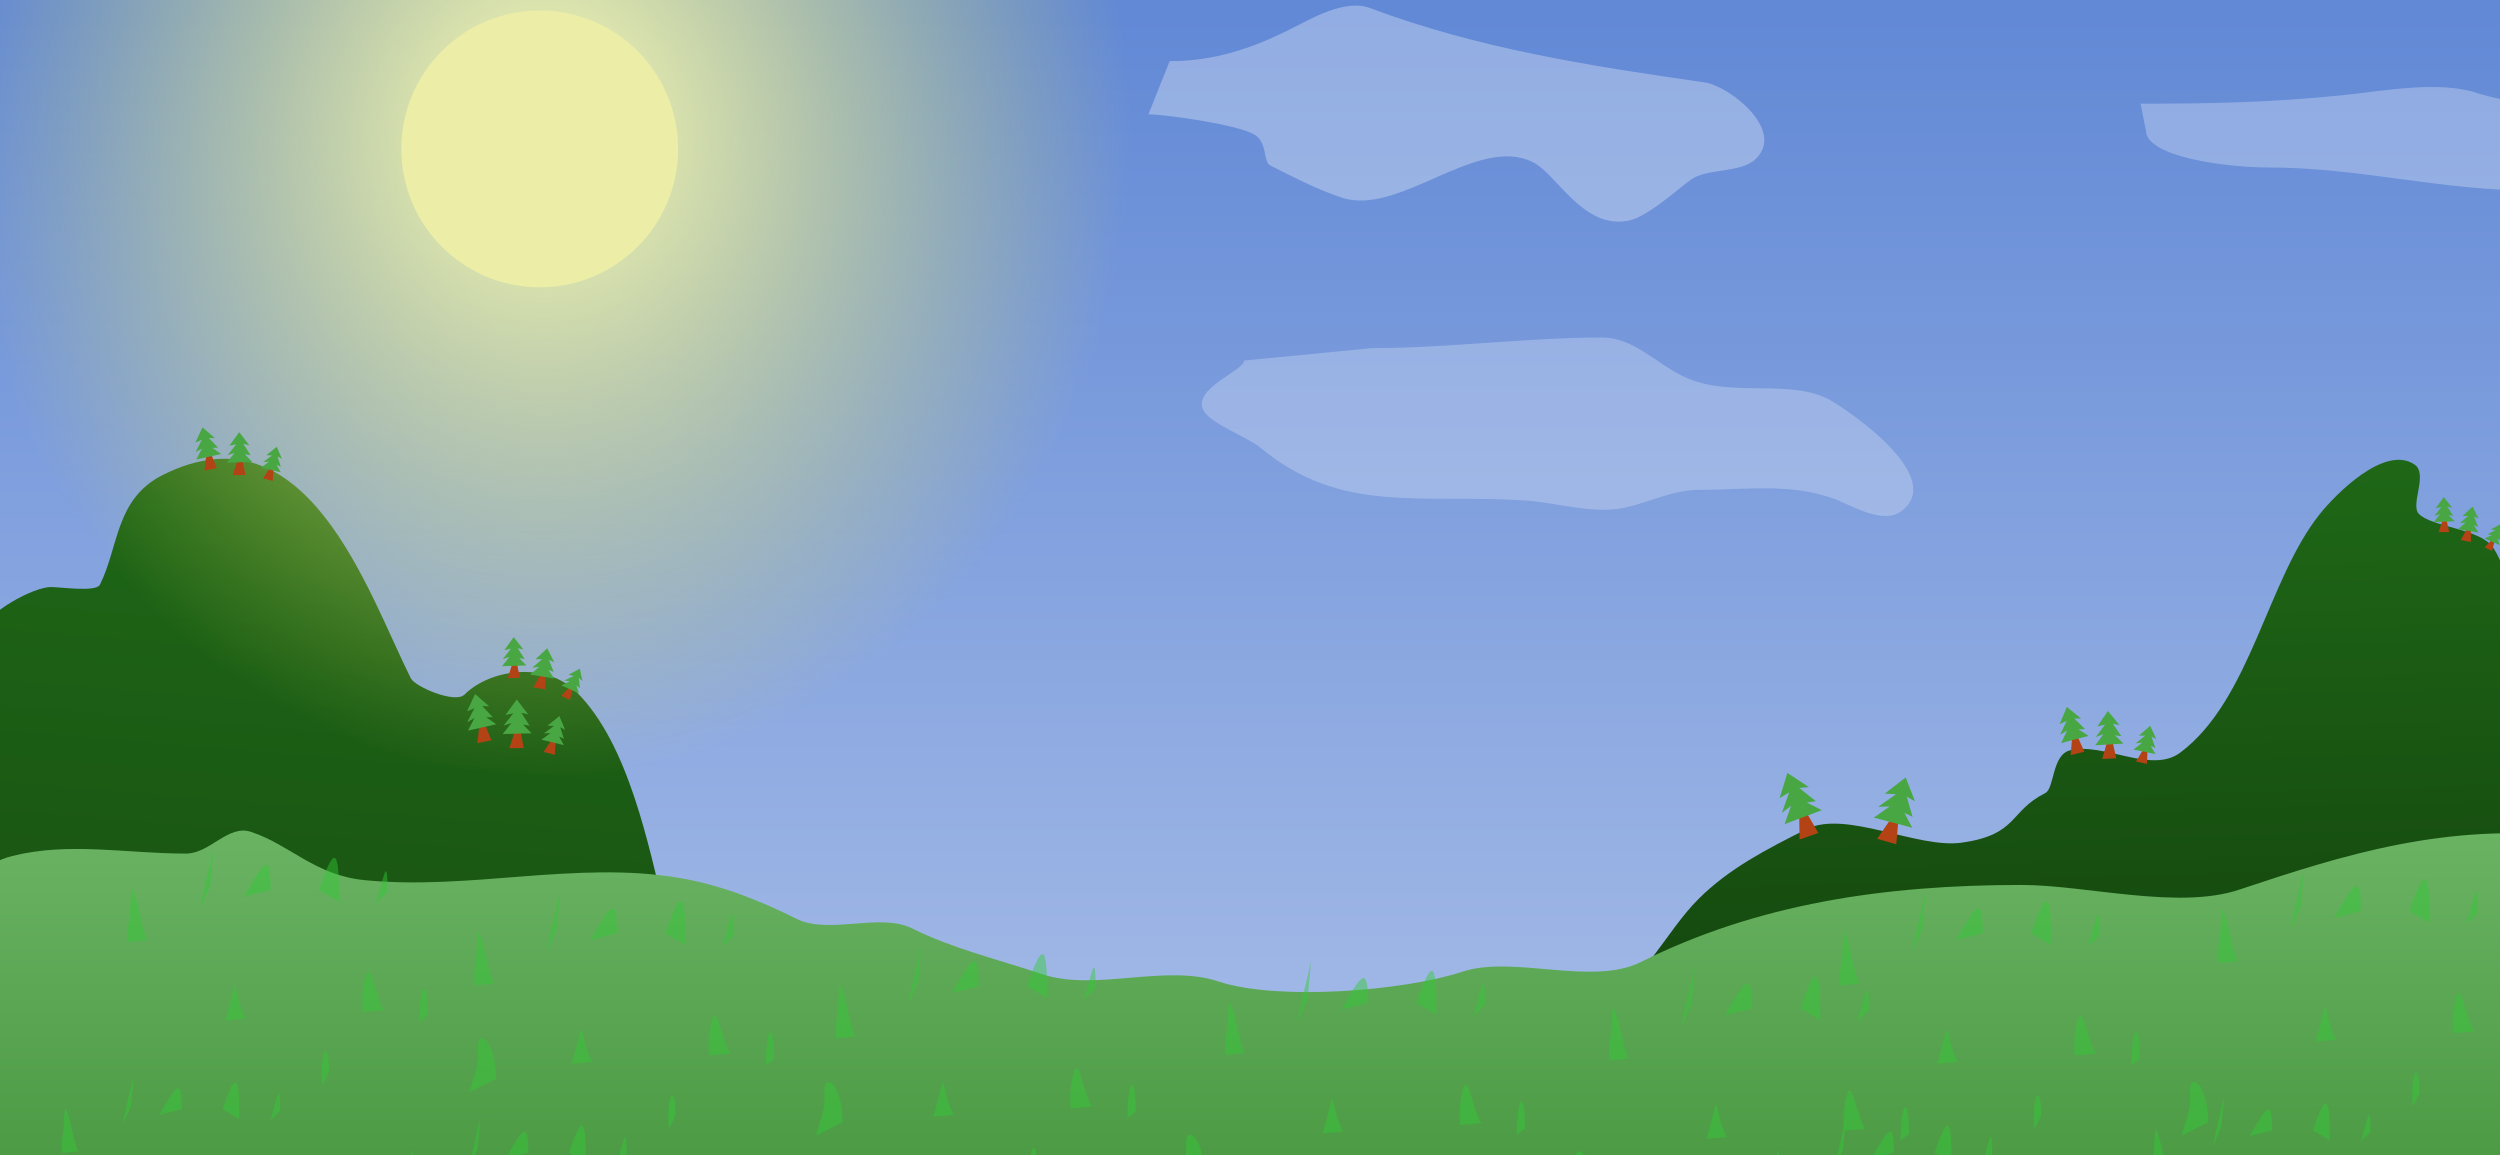
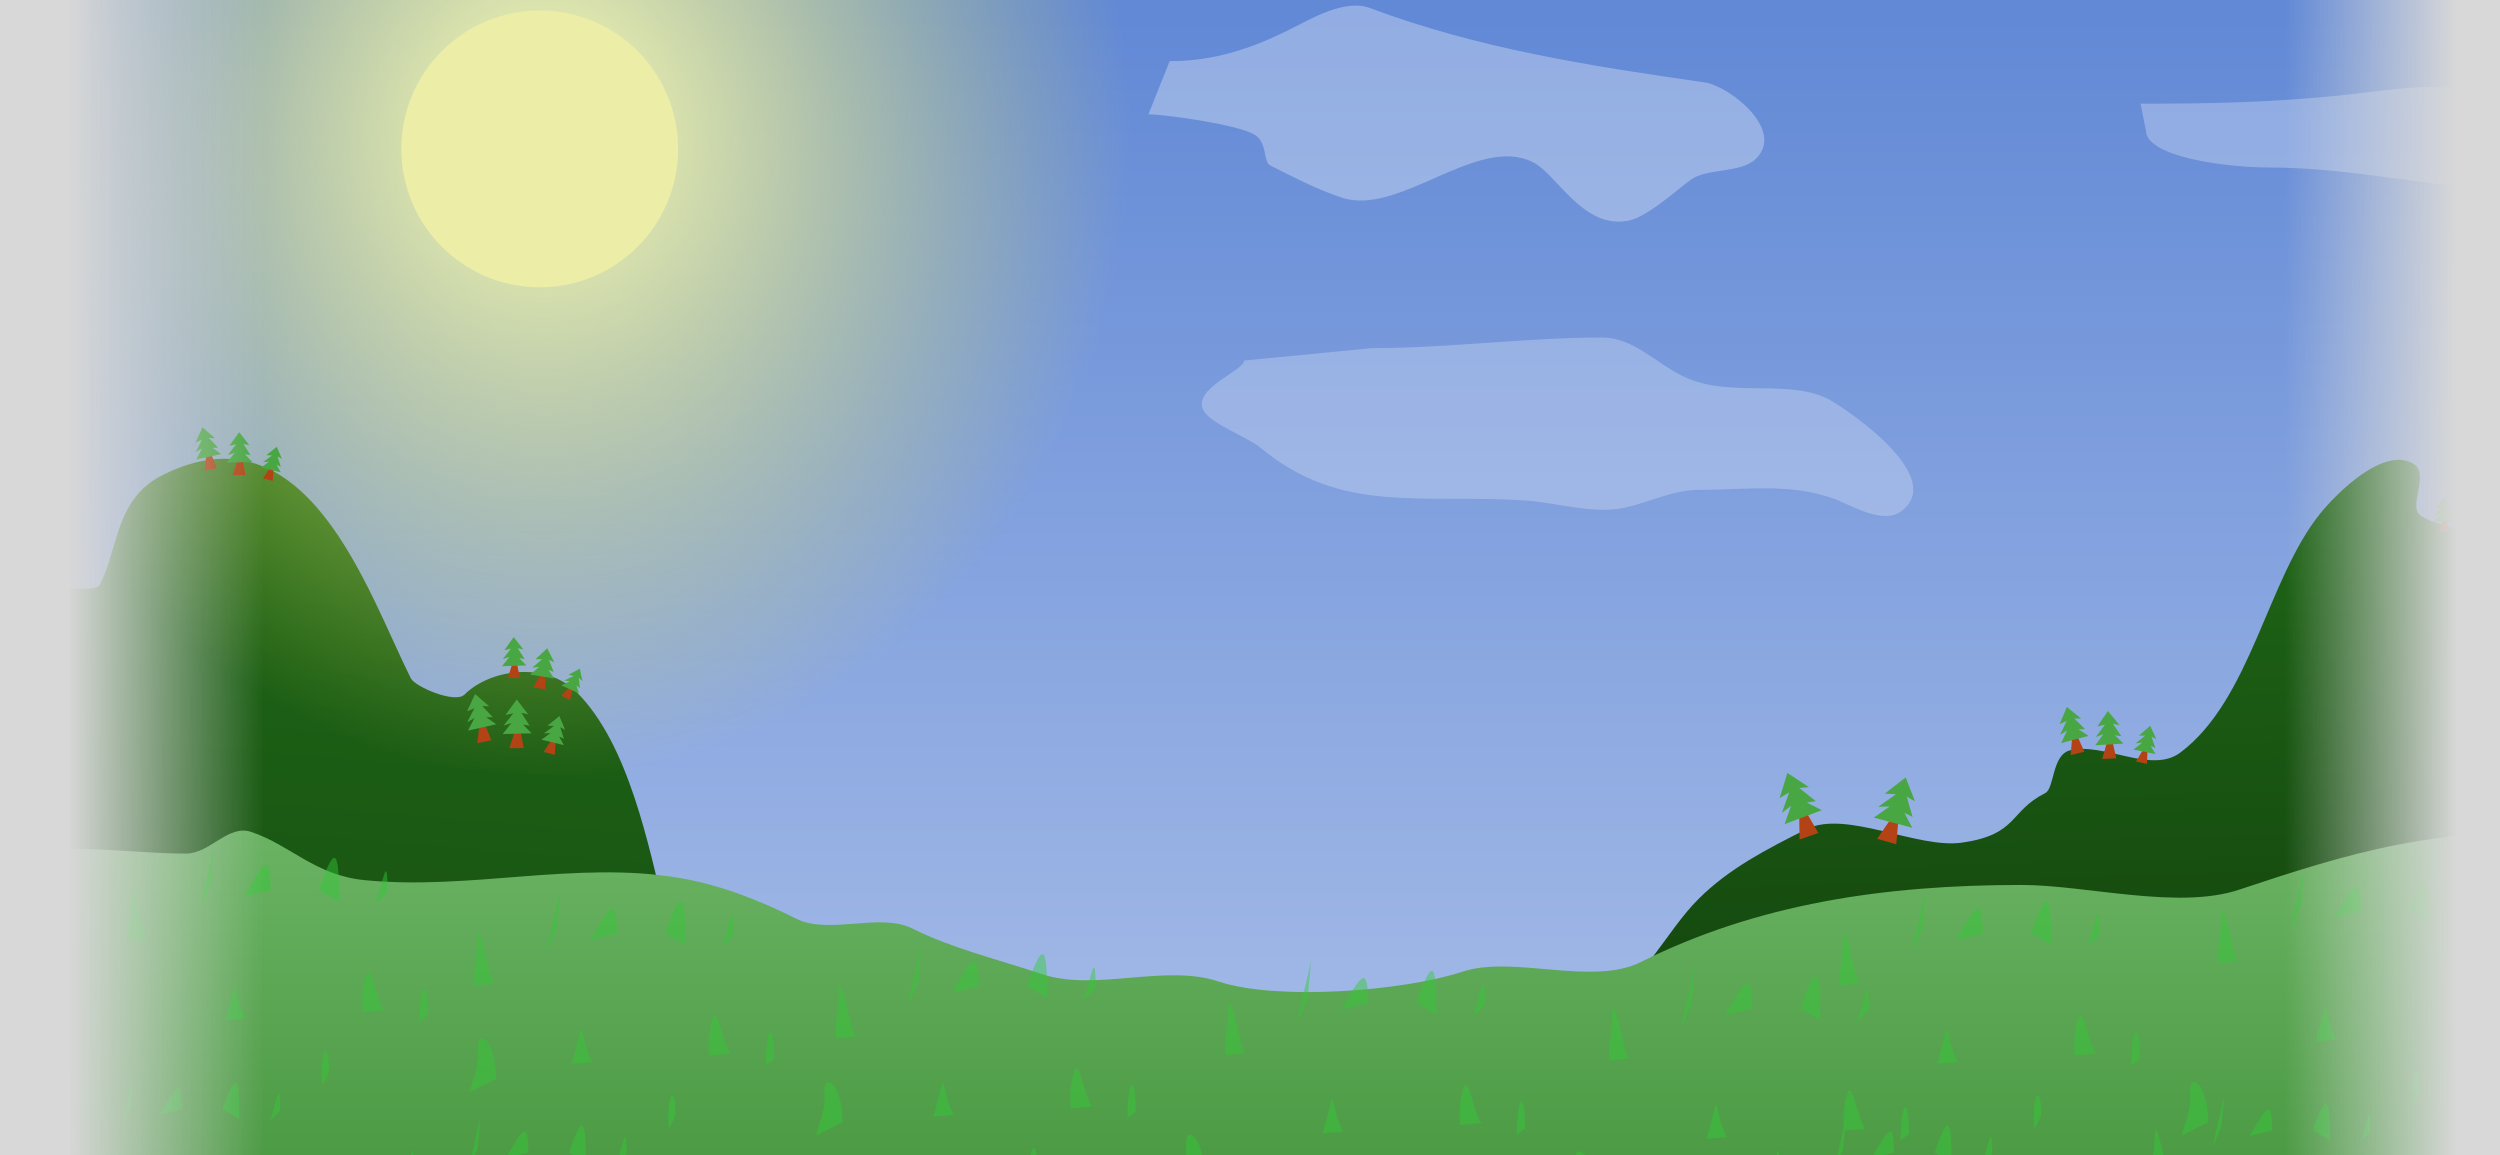
<svg xmlns="http://www.w3.org/2000/svg" viewBox="-8.157 59.324 509.64 235.266">
  <defs>
    <linearGradient id="gradient-2" gradientUnits="userSpaceOnUse" x1="248.349" y1="48.795" x2="248.349" y2="396.941" gradientTransform="matrix(-1, 0, 0, -0.754845, 496.698, 362.3182)">
      <stop offset="0" style="stop-color: rgba(179, 198, 235, 1)" />
      <stop offset="1" style="stop-color: rgba(98, 137, 214, 1)" />
    </linearGradient>
    <radialGradient id="gradient-3" gradientUnits="userSpaceOnUse" cx="101.866" cy="89.683" r="55.204" gradientTransform="matrix(2.167903, 0, 0, 2.391464, -117.9767, -128.959)">
      <stop offset="0" style="stop-color: rgb(254, 255, 183);" />
      <stop offset="1" style="stop-color: rgba(218, 220, 82, 0);" />
    </radialGradient>
    <linearGradient id="gradient-7" gradientUnits="userSpaceOnUse" x1="233.745" y1="236.891" x2="233.745" y2="382.105" gradientTransform="matrix(1, 0, 0, 1, 0.983553, -8.244498)">
      <stop offset="0" style="stop-color: rgb(106, 179, 99);" />
      <stop offset="1" style="stop-color: rgb(42, 126, 33);" />
    </linearGradient>
    <linearGradient id="gradient-0" gradientUnits="userSpaceOnUse" x1="451.683" y1="153.06" x2="451.683" y2="263.683" gradientTransform="matrix(0.999589, -0.02867, 0.029039, 1.012445, -4.259059, 11.04506)">
      <stop offset="0" style="stop-color: rgba(31, 104, 23, 1)" />
      <stop offset="1" style="stop-color: rgb(20, 70, 14);" />
    </linearGradient>
    <linearGradient id="gradient-1" gradientUnits="userSpaceOnUse" x1="44.132" y1="152.846" x2="44.132" y2="289.537" gradientTransform="matrix(0.996636, 0.081955, -0.080576, 0.979856, 12.46411, -0.537943)">
      <stop offset="0" style="stop-color: rgba(31, 104, 23, 1)" />
      <stop offset="1" style="stop-color: rgb(23, 78, 17);" />
+     </linearGradient>
+     <linearGradient gradientUnits="userSpaceOnUse" x1="-34.112" y1="47.924" x2="-34.112" y2="414.379" id="gradient-4" gradientTransform="matrix(0, 0.10933, -0.10933, 0, 50.85969, 230.6598)">
+       <stop offset="0" style="stop-opacity: 0; stop-color: rgb(216, 216, 216);" />
+       <stop offset="1" style="stop-color: rgb(216, 216, 216);" />
+     </linearGradient>
+     <linearGradient gradientUnits="userSpaceOnUse" x1="-34.112" y1="47.924" x2="-34.112" y2="414.379" id="gradient-8" gradientTransform="matrix(0, -0.096057, -0.096057, 0, -453.0354, 224.593)">
+       <stop offset="0" style="stop-opacity: 0; stop-color: rgb(216, 216, 216);" />
+       <stop offset="1" style="stop-color: rgb(216, 216, 216);" />
    </linearGradient>
  </defs>
  <rect x="-19.211" y="48.795" width="535.12" height="348.146" style="fill: url(#gradient-2);" />
  <path d="M 318.368 263.683 C 327.416 259.159 331.29 249.385 338.102 242.573 C 344.259 236.415 351.946 232.438 360.129 228.347 C 368.123 224.35 382.654 232.406 391.795 231.1 C 403.3 229.456 401.372 224.705 408.774 221.004 C 410.687 220.048 410.103 213.214 413.822 212.285 C 420.686 210.569 430.388 217.184 436.309 212.743 C 450.668 201.974 454.03 177.514 464.762 164.098 C 467.846 160.243 477.898 149.91 484.036 154.002 C 486.926 155.929 483.094 162.238 484.954 164.098 C 487.689 166.834 497.482 167.058 500.098 170.982 C 503.296 175.779 502.763 181.356 507.9 185.209 C 519.007 193.539 536.293 193.41 545.99 203.106 C 554.526 211.642 561.612 218.417 571.689 225.134 C 575.402 227.609 579.11 234.312 584.998 234.312" style="fill: url(#gradient-0);" />
  <path d="M 149.432 289.537 C 141.782 277.296 131.049 259.838 127.515 245.701 C 124.038 231.794 120.107 211.135 109.409 200.437 C 102.971 193.998 91.634 195.817 86.538 200.913 C 84.625 202.827 76.458 199.336 75.58 197.578 C 66.703 179.826 54.451 141.437 25.074 156.125 C 15.333 160.996 16.115 170.707 12.209 178.519 C 11.432 180.073 4.271 178.996 2.203 178.996 C -1.32 178.996 -10.778 184.11 -12.091 188.049 C -14.207 194.398 -9.466 205.436 -14.473 210.443 C -26.554 222.524 -40.249 231.654 -51.161 244.749 C -53.313 247.331 -61.167 254.236 -61.167 257.613" style="fill: url(#gradient-1);" />
  <g id="hellenic_clouds">
    <path d="M 271.462 130.301 C 287.171 130.301 302.892 128.134 318.413 128.134 C 324.865 128.134 329.343 133.352 335.027 136.08 C 344.691 140.719 357.083 136.167 365.364 141.136 C 369.688 143.731 388.497 156.743 379.45 163.528 C 375.662 166.369 369.109 162.231 365.726 161 C 356.791 157.751 347.561 159.194 338.277 159.194 C 332.841 159.194 328.283 161.656 323.108 162.806 C 316.814 164.205 309.114 161.777 302.883 161.361 C 281.309 159.923 265.257 164.317 248.709 150.527 C 246.22 148.453 238.52 145.68 237.152 142.942 C 234.918 138.476 245.458 134.906 245.458 132.83" style="fill-opacity: 0.39; fill: rgba(255, 255, 255, 0.64);" />
    <path d="M 230.29 71.793 C 239.214 71.793 246.776 69.329 254.849 65.292 C 258.912 63.26 265.949 59.026 271.101 60.958 C 293.033 69.183 315.611 72.734 339.361 76.127 C 344.254 76.826 355.791 85.7 349.834 91.657 C 346.778 94.714 339.722 93.553 336.471 95.991 C 333.297 98.372 327.599 103.544 323.831 104.298 C 314.556 106.153 309.275 94.853 304.328 92.379 C 292.952 86.691 277.116 103.534 265.322 99.603 C 260.252 97.913 255.604 95.466 250.876 93.102 C 249.118 92.223 250.456 88.197 247.264 86.601 C 243.041 84.489 228.924 82.628 225.956 82.628" style="fill-opacity: 0.39; fill: rgba(255, 255, 255, 0.79);" />
    <path d="M 428.207 80.461 C 442.274 80.461 455.123 80.232 470.102 78.655 C 478.013 77.822 489.139 75.731 496.828 78.294 C 503.305 80.453 519.188 81.874 523.554 86.24 C 525.17 87.856 532.004 89.455 529.332 93.463 C 525.282 99.538 514.136 98.158 508.024 98.158 C 489.281 98.158 472.817 93.463 454.21 93.463 C 446 93.463 429.29 91.402 429.29 85.878" style="fill-opacity: 0.39; fill: rgba(255, 255, 255, 0.7);" />
  </g>
  <circle style="fill: url(#gradient-3);" cx="102.858" cy="85.514" r="132.018" />
  <circle style="fill: rgb(236, 237, 167);" cx="101.866" cy="89.683" r="28.21" />
  <path d="M -67.138 263.823 C -53.177 263.823 -47.435 258.283 -36.156 255.463 C -25.82 252.879 -17.11 236.686 -5.666 233.825 C 5.961 230.918 17.635 233.333 29.742 233.333 C 34.674 233.333 38.334 227.345 43.02 228.907 C 51.101 231.601 55.958 237.725 66.133 238.742 C 87.461 240.875 109.253 234.782 130.064 238.251 C 138.859 239.716 146.749 242.905 154.161 246.611 C 160.807 249.934 171.263 245.326 177.766 248.578 C 185.965 252.677 194.861 254.768 204.322 257.922 C 215.067 261.503 229.375 255.781 240.222 259.397 C 252.382 263.45 278.384 261.266 289.892 257.43 C 300.289 253.964 316.392 260.408 326.283 255.463 C 350.062 243.573 375.843 239.726 403.984 239.726 C 416.981 239.726 435.867 244.835 448.244 240.709 C 469.855 233.506 490.411 226.98 516.601 229.89 C 522.927 230.593 532.781 228.003 538.731 230.382 C 571.804 243.611 564.724 302.679 560.369 333.163 C 558.544 345.939 552.884 353.98 547.091 362.67 C 545.668 364.803 546.757 369.01 543.648 370.047 C 528.25 375.18 501.644 370.047 486.11 370.047 C 451.814 370.047 417.619 370.538 383.329 370.538 C 294.069 370.538 200.064 378.917 111.377 369.063 C 81.612 365.756 49.904 372.899 20.89 367.096 C 13.924 365.703 5.4 366.98 -1.732 366.604 C -23.196 365.475 -44.571 358.714 -64.188 350.867 C -71.587 347.908 -81.698 348.339 -86.809 341.524 C -103.348 319.472 -88.777 295.934 -88.777 273.167" style="fill: url(#gradient-7);" />
  <g transform="matrix(1, 0, 0, 1, 0, -2.834955)">
    <g>
      <path d="M 18.004 254.189 C 17.533 251.365 18.392 249.49 18.392 246.814 C 18.392 246.47 18.606 242.974 18.78 243.321 C 20.362 246.486 20.461 250.952 21.885 253.801" style="fill: rgba(50, 202, 55, 0.45);" />
      <path d="M 32.697 247.325 C 32.697 246.224 35.423 235.061 35.423 235.061 C 35.423 235.061 34.741 241.724 34.741 242.556" style="fill: rgba(50, 202, 55, 0.45);" />
      <path d="M 41.555 244.941 C 45.594 237.872 47.006 235.521 47.006 243.578" style="fill: rgba(50, 202, 55, 0.45);" />
      <path d="M 56.885 243.578 C 60.468 232.829 60.973 236.582 60.973 245.963" style="fill: rgba(50, 202, 55, 0.45);" />
      <path d="M 68.468 246.303 C 69.939 241.892 70.853 235.414 70.853 243.919" style="fill: rgba(50, 202, 55, 0.45);" />
      <path d="M 37.807 270.151 C 40.887 258.601 38.787 263.592 41.896 269.81" style="fill: rgba(50, 202, 55, 0.45);" />
      <path d="M 87.546 284.8 C 88.121 282.644 89.003 280.544 89.25 278.327 C 89.417 276.821 88.834 273.419 90.272 273.898 C 92.425 274.616 92.997 280.088 92.997 282.074" style="fill: rgba(50, 202, 55, 0.45);" />
      <path d="M 77.326 270.491 C 77.326 262.661 79.029 260.751 79.029 269.129" style="fill: rgba(50, 202, 55, 0.45);" />
      <path d="M 65.743 268.447 C 65.743 267.198 65.588 265.939 65.743 264.7 C 67.086 253.954 68.27 266.205 70.172 268.107" style="fill: rgba(50, 202, 55, 0.45);" />
      <path d="M 57.567 283.437 C 56.926 276.389 58.929 273.592 58.929 280.712" style="fill: rgba(50, 202, 55, 0.45);" />
    </g>
    <path d="M 4.537 297.194 C 4.142 294.82 4.863 293.244 4.863 290.996 C 4.863 290.706 5.043 287.768 5.189 288.06 C 6.519 290.72 6.602 294.473 7.799 296.867" style="fill: rgba(50, 202, 55, 0.45);" />
    <path d="M 16.886 291.425 C 16.886 290.5 19.176 281.118 19.176 281.118 C 19.176 281.118 18.604 286.717 18.604 287.417" style="fill: rgba(50, 202, 55, 0.45);" />
    <path d="M 24.33 289.421 C 27.724 283.481 28.911 281.505 28.911 288.276" style="fill: rgba(50, 202, 55, 0.45);" />
    <path d="M 37.214 288.276 C 40.225 279.243 40.649 282.396 40.649 290.28" style="fill: rgba(50, 202, 55, 0.45);" />
    <path d="M 46.948 290.566 C 48.184 286.859 48.952 281.415 48.952 288.562" style="fill: rgba(50, 202, 55, 0.45);" />
    <path d="M 21.18 310.608 C 23.769 300.901 22.003 305.096 24.616 310.322" style="fill: rgba(50, 202, 55, 0.45);" />
    <path d="M 62.981 322.919 C 63.464 321.107 64.206 319.343 64.413 317.479 C 64.554 316.214 64.064 313.355 65.272 313.757 C 67.081 314.36 67.562 318.959 67.562 320.629" style="fill: rgba(50, 202, 55, 0.45);" />
    <path d="M 54.392 310.894 C 54.392 304.314 55.824 302.708 55.824 309.749" style="fill: rgba(50, 202, 55, 0.45);" />
    <path d="M 44.658 309.176 C 44.658 308.126 44.527 307.069 44.658 306.027 C 45.787 296.996 46.782 307.292 48.38 308.89" style="fill: rgba(50, 202, 55, 0.45);" />
    <path d="M 37.786 321.774 C 37.248 315.85 38.932 313.5 38.932 319.483" style="fill: rgba(50, 202, 55, 0.45);" />
  </g>
  <g transform="matrix(1, 0, 0, 1, 70.63049, 6.01911)">
    <g>
      <path d="M 18.004 254.189 C 17.533 251.365 18.392 249.49 18.392 246.814 C 18.392 246.47 18.606 242.974 18.78 243.321 C 20.362 246.486 20.461 250.952 21.885 253.801" style="fill: rgba(50, 202, 55, 0.45);" />
      <path d="M 32.697 247.325 C 32.697 246.224 35.423 235.061 35.423 235.061 C 35.423 235.061 34.741 241.724 34.741 242.556" style="fill: rgba(50, 202, 55, 0.45);" />
      <path d="M 41.555 244.941 C 45.594 237.872 47.006 235.521 47.006 243.578" style="fill: rgba(50, 202, 55, 0.45);" />
      <path d="M 56.885 243.578 C 60.468 232.829 60.973 236.582 60.973 245.963" style="fill: rgba(50, 202, 55, 0.45);" />
      <path d="M 68.468 246.303 C 69.939 241.892 70.853 235.414 70.853 243.919" style="fill: rgba(50, 202, 55, 0.45);" />
      <path d="M 37.807 270.151 C 40.887 258.601 38.787 263.592 41.896 269.81" style="fill: rgba(50, 202, 55, 0.45);" />
      <path d="M 87.546 284.8 C 88.121 282.644 89.003 280.544 89.25 278.327 C 89.417 276.821 88.834 273.419 90.272 273.898 C 92.425 274.616 92.997 280.088 92.997 282.074" style="fill: rgba(50, 202, 55, 0.45);" />
      <path d="M 77.326 270.491 C 77.326 262.661 79.029 260.751 79.029 269.129" style="fill: rgba(50, 202, 55, 0.45);" />
      <path d="M 65.743 268.447 C 65.743 267.198 65.588 265.939 65.743 264.7 C 67.086 253.954 68.27 266.205 70.172 268.107" style="fill: rgba(50, 202, 55, 0.45);" />
      <path d="M 57.567 283.437 C 56.926 276.389 58.929 273.592 58.929 280.712" style="fill: rgba(50, 202, 55, 0.45);" />
    </g>
    <path d="M 4.537 297.194 C 4.142 294.82 4.863 293.244 4.863 290.996 C 4.863 290.706 5.043 287.768 5.189 288.06 C 6.519 290.72 6.602 294.473 7.799 296.867" style="fill: rgba(50, 202, 55, 0.45);" />
    <path d="M 16.886 291.425 C 16.886 290.5 19.176 281.118 19.176 281.118 C 19.176 281.118 18.604 286.717 18.604 287.417" style="fill: rgba(50, 202, 55, 0.45);" />
    <path d="M 24.33 289.421 C 27.724 283.481 28.911 281.505 28.911 288.276" style="fill: rgba(50, 202, 55, 0.45);" />
    <path d="M 37.214 288.276 C 40.225 279.243 40.649 282.396 40.649 290.28" style="fill: rgba(50, 202, 55, 0.45);" />
    <path d="M 46.948 290.566 C 48.184 286.859 48.952 281.415 48.952 288.562" style="fill: rgba(50, 202, 55, 0.45);" />
    <path d="M 21.18 310.608 C 23.769 300.901 22.003 305.096 24.616 310.322" style="fill: rgba(50, 202, 55, 0.45);" />
    <path d="M 62.981 322.919 C 63.464 321.107 64.206 319.343 64.413 317.479 C 64.554 316.214 64.064 313.355 65.272 313.757 C 67.081 314.36 67.562 318.959 67.562 320.629" style="fill: rgba(50, 202, 55, 0.45);" />
    <path d="M 54.392 310.894 C 54.392 304.314 55.824 302.708 55.824 309.749" style="fill: rgba(50, 202, 55, 0.45);" />
    <path d="M 44.658 309.176 C 44.658 308.126 44.527 307.069 44.658 306.027 C 45.787 296.996 46.782 307.292 48.38 308.89" style="fill: rgba(50, 202, 55, 0.45);" />
    <path d="M 37.786 321.774 C 37.248 315.85 38.932 313.5 38.932 319.483" style="fill: rgba(50, 202, 55, 0.45);" />
  </g>
  <g transform="matrix(1, 0, 0, 1, 144.3393, 16.79194)">
    <g>
      <path d="M 18.004 254.189 C 17.533 251.365 18.392 249.49 18.392 246.814 C 18.392 246.47 18.606 242.974 18.78 243.321 C 20.362 246.486 20.461 250.952 21.885 253.801" style="fill: rgba(50, 202, 55, 0.45);" />
      <path d="M 32.697 247.325 C 32.697 246.224 35.423 235.061 35.423 235.061 C 35.423 235.061 34.741 241.724 34.741 242.556" style="fill: rgba(50, 202, 55, 0.45);" />
      <path d="M 41.555 244.941 C 45.594 237.872 47.006 235.521 47.006 243.578" style="fill: rgba(50, 202, 55, 0.45);" />
      <path d="M 56.885 243.578 C 60.468 232.829 60.973 236.582 60.973 245.963" style="fill: rgba(50, 202, 55, 0.45);" />
      <path d="M 68.468 246.303 C 69.939 241.892 70.853 235.414 70.853 243.919" style="fill: rgba(50, 202, 55, 0.45);" />
      <path d="M 37.807 270.151 C 40.887 258.601 38.787 263.592 41.896 269.81" style="fill: rgba(50, 202, 55, 0.45);" />
      <path d="M 87.546 284.8 C 88.121 282.644 89.003 280.544 89.25 278.327 C 89.417 276.821 88.834 273.419 90.272 273.898 C 92.425 274.616 92.997 280.088 92.997 282.074" style="fill: rgba(50, 202, 55, 0.45);" />
      <path d="M 77.326 270.491 C 77.326 262.661 79.029 260.751 79.029 269.129" style="fill: rgba(50, 202, 55, 0.45);" />
      <path d="M 65.743 268.447 C 65.743 267.198 65.588 265.939 65.743 264.7 C 67.086 253.954 68.27 266.205 70.172 268.107" style="fill: rgba(50, 202, 55, 0.45);" />
      <path d="M 57.567 283.437 C 56.926 276.389 58.929 273.592 58.929 280.712" style="fill: rgba(50, 202, 55, 0.45);" />
    </g>
    <path d="M 4.537 297.194 C 4.142 294.82 4.863 293.244 4.863 290.996 C 4.863 290.706 5.043 287.768 5.189 288.06 C 6.519 290.72 6.602 294.473 7.799 296.867" style="fill: rgba(50, 202, 55, 0.45);" />
    <path d="M 16.886 291.425 C 16.886 290.5 19.176 281.118 19.176 281.118 C 19.176 281.118 18.604 286.717 18.604 287.417" style="fill: rgba(50, 202, 55, 0.45);" />
    <path d="M 24.33 289.421 C 27.724 283.481 28.911 281.505 28.911 288.276" style="fill: rgba(50, 202, 55, 0.45);" />
    <path d="M 37.214 288.276 C 40.225 279.243 40.649 282.396 40.649 290.28" style="fill: rgba(50, 202, 55, 0.45);" />
    <path d="M 46.948 290.566 C 48.184 286.859 48.952 281.415 48.952 288.562" style="fill: rgba(50, 202, 55, 0.45);" />
    <path d="M 21.18 310.608 C 23.769 300.901 22.003 305.096 24.616 310.322" style="fill: rgba(50, 202, 55, 0.45);" />
    <path d="M 62.981 322.919 C 63.464 321.107 64.206 319.343 64.413 317.479 C 64.554 316.214 64.064 313.355 65.272 313.757 C 67.081 314.36 67.562 318.959 67.562 320.629" style="fill: rgba(50, 202, 55, 0.45);" />
    <path d="M 54.392 310.894 C 54.392 304.314 55.824 302.708 55.824 309.749" style="fill: rgba(50, 202, 55, 0.45);" />
    <path d="M 44.658 309.176 C 44.658 308.126 44.527 307.069 44.658 306.027 C 45.787 296.996 46.782 307.292 48.38 308.89" style="fill: rgba(50, 202, 55, 0.45);" />
    <path d="M 37.786 321.774 C 37.248 315.85 38.932 313.5 38.932 319.483" style="fill: rgba(50, 202, 55, 0.45);" />
  </g>
  <g transform="matrix(1, 0, 0, 1, 223.7181, 20.19388)">
    <g>
      <path d="M 18.004 254.189 C 17.533 251.365 18.392 249.49 18.392 246.814 C 18.392 246.47 18.606 242.974 18.78 243.321 C 20.362 246.486 20.461 250.952 21.885 253.801" style="fill: rgba(50, 202, 55, 0.45);" />
      <path d="M 32.697 247.325 C 32.697 246.224 35.423 235.061 35.423 235.061 C 35.423 235.061 34.741 241.724 34.741 242.556" style="fill: rgba(50, 202, 55, 0.45);" />
      <path d="M 41.555 244.941 C 45.594 237.872 47.006 235.521 47.006 243.578" style="fill: rgba(50, 202, 55, 0.45);" />
      <path d="M 56.885 243.578 C 60.468 232.829 60.973 236.582 60.973 245.963" style="fill: rgba(50, 202, 55, 0.45);" />
      <path d="M 68.468 246.303 C 69.939 241.892 70.853 235.414 70.853 243.919" style="fill: rgba(50, 202, 55, 0.45);" />
      <path d="M 37.807 270.151 C 40.887 258.601 38.787 263.592 41.896 269.81" style="fill: rgba(50, 202, 55, 0.45);" />
      <path d="M 87.546 284.8 C 88.121 282.644 89.003 280.544 89.25 278.327 C 89.417 276.821 88.834 273.419 90.272 273.898 C 92.425 274.616 92.997 280.088 92.997 282.074" style="fill: rgba(50, 202, 55, 0.45);" />
      <path d="M 77.326 270.491 C 77.326 262.661 79.029 260.751 79.029 269.129" style="fill: rgba(50, 202, 55, 0.45);" />
      <path d="M 65.743 268.447 C 65.743 267.198 65.588 265.939 65.743 264.7 C 67.086 253.954 68.27 266.205 70.172 268.107" style="fill: rgba(50, 202, 55, 0.45);" />
      <path d="M 57.567 283.437 C 56.926 276.389 58.929 273.592 58.929 280.712" style="fill: rgba(50, 202, 55, 0.45);" />
    </g>
    <path d="M 4.537 297.194 C 4.142 294.82 4.863 293.244 4.863 290.996 C 4.863 290.706 5.043 287.768 5.189 288.06 C 6.519 290.72 6.602 294.473 7.799 296.867" style="fill: rgba(50, 202, 55, 0.45);" />
    <path d="M 16.886 291.425 C 16.886 290.5 19.176 281.118 19.176 281.118 C 19.176 281.118 18.604 286.717 18.604 287.417" style="fill: rgba(50, 202, 55, 0.45);" />
    <path d="M 24.33 289.421 C 27.724 283.481 28.911 281.505 28.911 288.276" style="fill: rgba(50, 202, 55, 0.45);" />
    <path d="M 37.214 288.276 C 40.225 279.243 40.649 282.396 40.649 290.28" style="fill: rgba(50, 202, 55, 0.45);" />
    <path d="M 46.948 290.566 C 48.184 286.859 48.952 281.415 48.952 288.562" style="fill: rgba(50, 202, 55, 0.45);" />
    <path d="M 21.18 310.608 C 23.769 300.901 22.003 305.096 24.616 310.322" style="fill: rgba(50, 202, 55, 0.45);" />
    <path d="M 62.981 322.919 C 63.464 321.107 64.206 319.343 64.413 317.479 C 64.554 316.214 64.064 313.355 65.272 313.757 C 67.081 314.36 67.562 318.959 67.562 320.629" style="fill: rgba(50, 202, 55, 0.45);" />
    <path d="M 54.392 310.894 C 54.392 304.314 55.824 302.708 55.824 309.749" style="fill: rgba(50, 202, 55, 0.45);" />
    <path d="M 44.658 309.176 C 44.658 308.126 44.527 307.069 44.658 306.027 C 45.787 296.996 46.782 307.292 48.38 308.89" style="fill: rgba(50, 202, 55, 0.45);" />
    <path d="M 37.786 321.774 C 37.248 315.85 38.932 313.5 38.932 319.483" style="fill: rgba(50, 202, 55, 0.45);" />
  </g>
  <g transform="matrix(1, 0, 0, 1, 301.9628, 21.32787)">
    <g>
      <path d="M 18.004 254.189 C 17.533 251.365 18.392 249.49 18.392 246.814 C 18.392 246.47 18.606 242.974 18.78 243.321 C 20.362 246.486 20.461 250.952 21.885 253.801" style="fill: rgba(50, 202, 55, 0.45);" />
      <path d="M 32.697 247.325 C 32.697 246.224 35.423 235.061 35.423 235.061 C 35.423 235.061 34.741 241.724 34.741 242.556" style="fill: rgba(50, 202, 55, 0.45);" />
      <path d="M 41.555 244.941 C 45.594 237.872 47.006 235.521 47.006 243.578" style="fill: rgba(50, 202, 55, 0.45);" />
      <path d="M 56.885 243.578 C 60.468 232.829 60.973 236.582 60.973 245.963" style="fill: rgba(50, 202, 55, 0.45);" />
      <path d="M 68.468 246.303 C 69.939 241.892 70.853 235.414 70.853 243.919" style="fill: rgba(50, 202, 55, 0.45);" />
      <path d="M 37.807 270.151 C 40.887 258.601 38.787 263.592 41.896 269.81" style="fill: rgba(50, 202, 55, 0.45);" />
      <path d="M 87.546 284.8 C 88.121 282.644 89.003 280.544 89.25 278.327 C 89.417 276.821 88.834 273.419 90.272 273.898 C 92.425 274.616 92.997 280.088 92.997 282.074" style="fill: rgba(50, 202, 55, 0.45);" />
      <path d="M 77.326 270.491 C 77.326 262.661 79.029 260.751 79.029 269.129" style="fill: rgba(50, 202, 55, 0.45);" />
      <path d="M 65.743 268.447 C 65.743 267.198 65.588 265.939 65.743 264.7 C 67.086 253.954 68.27 266.205 70.172 268.107" style="fill: rgba(50, 202, 55, 0.45);" />
      <path d="M 57.567 283.437 C 56.926 276.389 58.929 273.592 58.929 280.712" style="fill: rgba(50, 202, 55, 0.45);" />
    </g>
    <path d="M 4.537 297.194 C 4.142 294.82 4.863 293.244 4.863 290.996 C 4.863 290.706 5.043 287.768 5.189 288.06 C 6.519 290.72 6.602 294.473 7.799 296.867" style="fill: rgba(50, 202, 55, 0.45);" />
    <path d="M 16.886 291.425 C 16.886 290.5 19.176 281.118 19.176 281.118 C 19.176 281.118 18.604 286.717 18.604 287.417" style="fill: rgba(50, 202, 55, 0.45);" />
    <path d="M 24.33 289.421 C 27.724 283.481 28.911 281.505 28.911 288.276" style="fill: rgba(50, 202, 55, 0.45);" />
    <path d="M 37.214 288.276 C 40.225 279.243 40.649 282.396 40.649 290.28" style="fill: rgba(50, 202, 55, 0.45);" />
    <path d="M 46.948 290.566 C 48.184 286.859 48.952 281.415 48.952 288.562" style="fill: rgba(50, 202, 55, 0.45);" />
    <path d="M 21.18 310.608 C 23.769 300.901 22.003 305.096 24.616 310.322" style="fill: rgba(50, 202, 55, 0.45);" />
    <path d="M 62.981 322.919 C 63.464 321.107 64.206 319.343 64.413 317.479 C 64.554 316.214 64.064 313.355 65.272 313.757 C 67.081 314.36 67.562 318.959 67.562 320.629" style="fill: rgba(50, 202, 55, 0.45);" />
    <path d="M 54.392 310.894 C 54.392 304.314 55.824 302.708 55.824 309.749" style="fill: rgba(50, 202, 55, 0.45);" />
    <path d="M 44.658 309.176 C 44.658 308.126 44.527 307.069 44.658 306.027 C 45.787 296.996 46.782 307.292 48.38 308.89" style="fill: rgba(50, 202, 55, 0.45);" />
    <path d="M 37.786 321.774 C 37.248 315.85 38.932 313.5 38.932 319.483" style="fill: rgba(50, 202, 55, 0.45);" />
  </g>
  <g transform="matrix(1, 0, 0, 1, 349.0231, 6.01911)">
    <g>
      <path d="M 18.004 254.189 C 17.533 251.365 18.392 249.49 18.392 246.814 C 18.392 246.47 18.606 242.974 18.78 243.321 C 20.362 246.486 20.461 250.952 21.885 253.801" style="fill: rgba(50, 202, 55, 0.45);" />
      <path d="M 32.697 247.325 C 32.697 246.224 35.423 235.061 35.423 235.061 C 35.423 235.061 34.741 241.724 34.741 242.556" style="fill: rgba(50, 202, 55, 0.45);" />
      <path d="M 41.555 244.941 C 45.594 237.872 47.006 235.521 47.006 243.578" style="fill: rgba(50, 202, 55, 0.45);" />
      <path d="M 56.885 243.578 C 60.468 232.829 60.973 236.582 60.973 245.963" style="fill: rgba(50, 202, 55, 0.45);" />
      <path d="M 68.468 246.303 C 69.939 241.892 70.853 235.414 70.853 243.919" style="fill: rgba(50, 202, 55, 0.45);" />
      <path d="M 37.807 270.151 C 40.887 258.601 38.787 263.592 41.896 269.81" style="fill: rgba(50, 202, 55, 0.45);" />
      <path d="M 87.546 284.8 C 88.121 282.644 89.003 280.544 89.25 278.327 C 89.417 276.821 88.834 273.419 90.272 273.898 C 92.425 274.616 92.997 280.088 92.997 282.074" style="fill: rgba(50, 202, 55, 0.45);" />
      <path d="M 77.326 270.491 C 77.326 262.661 79.029 260.751 79.029 269.129" style="fill: rgba(50, 202, 55, 0.45);" />
      <path d="M 65.743 268.447 C 65.743 267.198 65.588 265.939 65.743 264.7 C 67.086 253.954 68.27 266.205 70.172 268.107" style="fill: rgba(50, 202, 55, 0.45);" />
      <path d="M 57.567 283.437 C 56.926 276.389 58.929 273.592 58.929 280.712" style="fill: rgba(50, 202, 55, 0.45);" />
    </g>
    <path d="M 4.537 297.194 C 4.142 294.82 4.863 293.244 4.863 290.996 C 4.863 290.706 5.043 287.768 5.189 288.06 C 6.519 290.72 6.602 294.473 7.799 296.867" style="fill: rgba(50, 202, 55, 0.45);" />
    <path d="M 16.886 291.425 C 16.886 290.5 19.176 281.118 19.176 281.118 C 19.176 281.118 18.604 286.717 18.604 287.417" style="fill: rgba(50, 202, 55, 0.45);" />
    <path d="M 24.33 289.421 C 27.724 283.481 28.911 281.505 28.911 288.276" style="fill: rgba(50, 202, 55, 0.45);" />
    <path d="M 37.214 288.276 C 40.225 279.243 40.649 282.396 40.649 290.28" style="fill: rgba(50, 202, 55, 0.45);" />
    <path d="M 46.948 290.566 C 48.184 286.859 48.952 281.415 48.952 288.562" style="fill: rgba(50, 202, 55, 0.45);" />
    <path d="M 21.18 310.608 C 23.769 300.901 22.003 305.096 24.616 310.322" style="fill: rgba(50, 202, 55, 0.45);" />
    <path d="M 62.981 322.919 C 63.464 321.107 64.206 319.343 64.413 317.479 C 64.554 316.214 64.064 313.355 65.272 313.757 C 67.081 314.36 67.562 318.959 67.562 320.629" style="fill: rgba(50, 202, 55, 0.45);" />
    <path d="M 54.392 310.894 C 54.392 304.314 55.824 302.708 55.824 309.749" style="fill: rgba(50, 202, 55, 0.45);" />
    <path d="M 44.658 309.176 C 44.658 308.126 44.527 307.069 44.658 306.027 C 45.787 296.996 46.782 307.292 48.38 308.89" style="fill: rgba(50, 202, 55, 0.45);" />
    <path d="M 37.786 321.774 C 37.248 315.85 38.932 313.5 38.932 319.483" style="fill: rgba(50, 202, 55, 0.45);" />
  </g>
  <g transform="matrix(1, 0, 0, 1, 426.1338, 1.483182)">
    <g>
      <path d="M 18.004 254.189 C 17.533 251.365 18.392 249.49 18.392 246.814 C 18.392 246.47 18.606 242.974 18.78 243.321 C 20.362 246.486 20.461 250.952 21.885 253.801" style="fill: rgba(50, 202, 55, 0.45);" />
      <path d="M 32.697 247.325 C 32.697 246.224 35.423 235.061 35.423 235.061 C 35.423 235.061 34.741 241.724 34.741 242.556" style="fill: rgba(50, 202, 55, 0.45);" />
      <path d="M 41.555 244.941 C 45.594 237.872 47.006 235.521 47.006 243.578" style="fill: rgba(50, 202, 55, 0.45);" />
      <path d="M 56.885 243.578 C 60.468 232.829 60.973 236.582 60.973 245.963" style="fill: rgba(50, 202, 55, 0.45);" />
      <path d="M 68.468 246.303 C 69.939 241.892 70.853 235.414 70.853 243.919" style="fill: rgba(50, 202, 55, 0.45);" />
      <path d="M 37.807 270.151 C 40.887 258.601 38.787 263.592 41.896 269.81" style="fill: rgba(50, 202, 55, 0.45);" />
      <path d="M 87.546 284.8 C 88.121 282.644 89.003 280.544 89.25 278.327 C 89.417 276.821 88.834 273.419 90.272 273.898 C 92.425 274.616 92.997 280.088 92.997 282.074" style="fill: rgba(50, 202, 55, 0.45);" />
      <path d="M 77.326 270.491 C 77.326 262.661 79.029 260.751 79.029 269.129" style="fill: rgba(50, 202, 55, 0.45);" />
      <path d="M 65.743 268.447 C 65.743 267.198 65.588 265.939 65.743 264.7 C 67.086 253.954 68.27 266.205 70.172 268.107" style="fill: rgba(50, 202, 55, 0.45);" />
      <path d="M 57.567 283.437 C 56.926 276.389 58.929 273.592 58.929 280.712" style="fill: rgba(50, 202, 55, 0.45);" />
    </g>
    <path d="M 4.537 297.194 C 4.142 294.82 4.863 293.244 4.863 290.996 C 4.863 290.706 5.043 287.768 5.189 288.06 C 6.519 290.72 6.602 294.473 7.799 296.867" style="fill: rgba(50, 202, 55, 0.45);" />
    <path d="M 16.886 291.425 C 16.886 290.5 19.176 281.118 19.176 281.118 C 19.176 281.118 18.604 286.717 18.604 287.417" style="fill: rgba(50, 202, 55, 0.45);" />
    <path d="M 24.33 289.421 C 27.724 283.481 28.911 281.505 28.911 288.276" style="fill: rgba(50, 202, 55, 0.45);" />
    <path d="M 37.214 288.276 C 40.225 279.243 40.649 282.396 40.649 290.28" style="fill: rgba(50, 202, 55, 0.45);" />
    <path d="M 46.948 290.566 C 48.184 286.859 48.952 281.415 48.952 288.562" style="fill: rgba(50, 202, 55, 0.45);" />
    <path d="M 21.18 310.608 C 23.769 300.901 22.003 305.096 24.616 310.322" style="fill: rgba(50, 202, 55, 0.45);" />
    <path d="M 62.981 322.919 C 63.464 321.107 64.206 319.343 64.413 317.479 C 64.554 316.214 64.064 313.355 65.272 313.757 C 67.081 314.36 67.562 318.959 67.562 320.629" style="fill: rgba(50, 202, 55, 0.45);" />
    <path d="M 54.392 310.894 C 54.392 304.314 55.824 302.708 55.824 309.749" style="fill: rgba(50, 202, 55, 0.45);" />
    <path d="M 44.658 309.176 C 44.658 308.126 44.527 307.069 44.658 306.027 C 45.787 296.996 46.782 307.292 48.38 308.89" style="fill: rgba(50, 202, 55, 0.45);" />
    <path d="M 37.786 321.774 C 37.248 315.85 38.932 313.5 38.932 319.483" style="fill: rgba(50, 202, 55, 0.45);" />
  </g>
  <polygon style="fill: rgb(179, 67, 20);" points="358.594 224.098 358.704 230.469 362.51 229.113 359.401 223.743" />
  <polygon style="fill: rgb(72, 167, 67);" points="357.53 226.911 363.412 224.104 360.224 222.83 362.022 222.38 358.434 220.004 360.358 219.645 355.731 217.16 354.625 222.406 356.442 221.07 355.345 225.352 357.083 223.773 356.087 227.612" transform="matrix(0.996124, 0.087956, -0.087956, 0.996124, 20.95162, -30.71595)" />
  <polygon style="fill: rgb(179, 67, 20);" points="376.004 225.648 376.114 232.019 379.92 230.663 376.811 225.293" transform="matrix(0.815627, 0.578579, -0.578579, 0.815627, 201.9816, -176.5227)" />
  <polygon style="fill: rgb(72, 167, 67);" points="377.954 228.444 383.835 225.637 380.648 224.363 382.446 223.913 378.858 221.537 380.782 221.178 376.155 218.693 375.049 223.939 376.866 222.603 375.769 226.885 377.507 225.306 376.511 229.145" transform="matrix(0.761576, 0.648075, -0.648075, 0.761576, 235.5844, -192.5194)" />
  <polygon style="fill: rgb(179, 67, 20);" points="414.118 208.855 414.197 213.395 416.909 212.429 414.693 208.602" transform="matrix(0.994627, 0.103523, -0.103523, 0.994627, 24.07573, -41.88152)" />
  <polygon style="fill: rgb(72, 167, 67);" points="413.714 210.765 417.906 208.764 415.634 207.856 416.915 207.535 414.359 205.842 415.729 205.586 412.433 203.815 411.644 207.553 412.939 206.602 412.157 209.653 413.396 208.528 412.686 211.264" transform="matrix(0.981667, 0.190605, -0.190605, 0.981667, 47.1622, -75.25331)" />
  <polygon style="fill: rgb(179, 67, 20);" points="420.961 209.989 421.04 214.529 423.752 213.563 421.536 209.736" transform="matrix(0.955543, 0.294851, -0.294851, 0.955543, 81.32393, -115.1014)" />
  <polygon style="fill: rgb(72, 167, 67);" points="421.244 211.822 425.436 209.821 423.164 208.913 424.445 208.592 421.889 206.899 423.259 206.643 419.963 204.872 419.174 208.61 420.469 207.659 419.687 210.71 420.926 209.585 420.216 212.321" transform="matrix(0.925906, 0.377753, -0.377753, 0.925906, 110.0882, -144.0714)" />
  <polygon style="fill: rgb(179, 67, 20);" points="428.071 211.791 428.133 215.403 430.291 214.634 428.528 211.589" transform="matrix(0.846671, 0.532117, -0.532117, 0.846671, 179.4109, -195.6394)" />
  <polygon style="fill: rgb(72, 167, 67);" points="429.025 213.335 432.36 211.743 430.552 211.021 431.571 210.765 429.538 209.418 430.628 209.215 428.005 207.806 427.378 210.78 428.408 210.023 427.786 212.45 428.772 211.555 428.207 213.732" transform="matrix(0.796587, 0.604524, -0.604524, 0.796587, 214.8558, -216.9929)" />
  <polygon style="fill: rgb(179, 67, 20);" points="489.436 164.877 489.495 168.218 491.49 167.507 489.859 164.691" transform="matrix(0.947245, 0.320511, -0.320511, 0.947245, 79.22496, -148.4174)" />
  <polygon style="fill: rgb(72, 167, 67);" points="489.713 166.226 492.798 164.753 491.126 164.085 492.069 163.849 490.188 162.603 491.196 162.415 488.771 161.112 488.19 163.862 489.143 163.162 488.568 165.407 489.479 164.58 488.957 166.593" transform="matrix(0.915383, 0.402584, -0.402584, 0.915383, 107.4685, -183.6003)" />
  <polygon style="fill: rgb(179, 67, 20);" points="494.163 166.803 494.221 170.144 496.217 169.433 494.586 166.617" transform="matrix(0.866894, 0.498493, -0.498493, 0.866894, 149.8493, -224.4362)" />
  <polygon style="fill: rgb(72, 167, 67);" points="494.946 168.207 498.031 166.735 496.359 166.067 497.302 165.831 495.421 164.585 496.429 164.396 494.004 163.093 493.423 165.844 494.376 165.144 493.801 167.389 494.712 166.561 494.19 168.575" transform="matrix(0.819689, 0.572809, -0.572809, 0.819689, 184.3763, -254.0551)" />
  <polygon style="fill: rgb(179, 67, 20);" points="499.05 169.213 499.096 171.87 500.683 171.305 499.386 169.064" transform="matrix(0.708336, 0.705876, -0.705876, 0.708336, 266.1217, -303.1245)" />
  <polygon style="fill: rgb(72, 167, 67);" points="500.182 170.51 502.636 169.338 501.305 168.807 502.055 168.619 500.559 167.628 501.361 167.478 499.431 166.441 498.97 168.63 499.728 168.073 499.27 169.859 499.995 169.2 499.58 170.802" transform="matrix(0.643505, 0.765442, -0.765442, 0.643505, 307.6037, -323.2229)" />
  <polygon style="fill: rgb(179, 67, 20);" points="95.88 194.13 95.949 198.024 98.274 197.195 96.373 193.913" transform="matrix(0.947245, 0.320511, -0.320511, 0.947245, 67.93137, -20.77589)" />
  <polygon style="fill: rgb(72, 167, 67);" points="96.203 195.702 99.799 193.986 97.85 193.207 98.949 192.932 96.757 191.48 97.932 191.261 95.105 189.742 94.428 192.947 95.539 192.131 94.869 194.748 95.931 193.784 95.322 196.13" transform="matrix(0.915383, 0.402584, -0.402584, 0.915383, 85.8904, -22.77069)" />
  <polygon style="fill: rgb(179, 67, 20);" points="101.39 196.375 101.457 200.269 103.783 199.44 101.883 196.158" transform="matrix(0.866894, 0.498493, -0.498493, 0.866894, 112.4629, -24.75519)" />
  <polygon style="fill: rgb(72, 167, 67);" points="102.302 198.011 105.898 196.296 103.949 195.517 105.048 195.242 102.856 193.79 104.031 193.57 101.204 192.051 100.527 195.257 101.638 194.441 100.968 197.058 102.029 196.093 101.421 198.44" transform="matrix(0.819689, 0.572809, -0.572809, 0.819689, 130.4487, -23.91612)" />
  <polygon style="fill: rgb(179, 67, 20);" points="107.085 199.184 107.139 202.28 108.988 201.622 107.477 199.01" transform="matrix(0.708336, 0.705876, -0.705876, 0.708336, 173.1408, -17.73936)" />
  <polygon style="fill: rgb(72, 167, 67);" points="108.405 200.695 111.265 199.329 109.713 198.71 110.587 198.491 108.844 197.336 109.779 197.161 107.529 195.953 106.992 198.504 107.875 197.855 107.342 199.936 108.187 199.168 107.703 201.035" transform="matrix(0.643505, 0.765442, -0.765442, 0.643505, 190.8394, -12.76941)" />
  <polygon style="fill: rgb(179, 67, 20);" points="89.38 206.399 89.462 211.03 92.226 210.044 89.966 206.141" transform="matrix(0.990601, 0.136785, -0.136785, 0.990601, 29.38484, -10.45994)" />
  <polygon style="fill: rgb(72, 167, 67);" points="89.085 208.324 93.361 206.284 91.043 205.358 92.35 205.03 89.744 203.304 91.141 203.043 87.779 201.237 86.974 205.048 88.295 204.078 87.499 207.19 88.761 206.044 88.037 208.833" transform="matrix(0.974731, 0.223383, -0.223383, 0.974731, 48.07979, -14.9608)" />
  <polygon style="fill: rgb(179, 67, 20);" points="96.317 207.791 96.397 212.421 99.163 211.435 96.903 207.533" transform="matrix(0.94513, 0.326696, -0.326696, 0.94513, 73.96166, -20.40972)" />
  <polygon style="fill: rgb(72, 167, 67);" points="96.725 209.659 101.001 207.619 98.683 206.693 99.99 206.366 97.384 204.639 98.781 204.378 95.419 202.571 94.614 206.384 95.935 205.413 95.139 208.525 96.4 207.378 95.677 210.169" transform="matrix(0.912732, 0.408559, -0.408559, 0.912732, 92.84978, -21.95062)" />
  <polygon style="fill: rgb(179, 67, 20);" points="103.516 209.861 103.58 213.542 105.779 212.76 103.982 209.654" transform="matrix(0.82837, 0.560182, -0.560182, 0.82837, 136.4941, -22.30499)" />
  <polygon style="fill: rgb(72, 167, 67);" points="104.583 211.459 107.983 209.835 106.138 209.099 107.177 208.838 105.105 207.465 106.216 207.257 103.541 205.82 102.902 208.854 103.952 208.082 103.319 210.556 104.323 209.643 103.748 211.863" transform="matrix(0.775889, 0.63087, -0.63087, 0.775889, 155.3827, -19.71675)" />
  <polygon style="fill: rgb(179, 67, 20);" points="33.729 151.369 33.802 155.453 36.239 154.584 34.246 151.142" transform="matrix(0.990601, 0.136785, -0.136785, 0.990601, 21.29762, -3.344406)" />
  <polygon style="fill: rgb(72, 167, 67);" points="33.469 153.067 37.24 151.268 35.196 150.451 36.348 150.162 34.05 148.64 35.282 148.41 32.317 146.817 31.607 150.178 32.772 149.322 32.07 152.067 33.183 151.056 32.545 153.516" transform="matrix(0.974731, 0.223383, -0.223383, 0.974731, 34.41449, -3.89503)" />
  <polygon style="fill: rgb(179, 67, 20);" points="39.846 152.597 39.916 156.68 42.356 155.811 40.363 152.369" transform="matrix(0.94513, 0.326696, -0.326696, 0.94513, 52.73775, -4.948694)" />
  <polygon style="fill: rgb(72, 167, 67);" points="40.207 154.244 43.978 152.445 41.933 151.629 43.086 151.34 40.788 149.817 42.02 149.587 39.055 147.993 38.345 151.356 39.51 150.5 38.808 153.244 39.92 152.233 39.282 154.694" transform="matrix(0.912732, 0.408559, -0.408559, 0.912732, 65.42482, -3.609446)" />
  <polygon style="fill: rgb(179, 67, 20);" points="46.195 154.422 46.251 157.669 48.19 156.979 46.606 154.24" transform="matrix(0.82837, 0.560182, -0.560182, 0.82837, 95.46255, 0.330145)" />
  <polygon style="fill: rgb(72, 167, 67);" points="47.136 155.832 50.134 154.399 48.507 153.75 49.423 153.52 47.596 152.309 48.576 152.126 46.217 150.859 45.653 153.534 46.579 152.854 46.021 155.035 46.906 154.23 46.399 156.188" transform="matrix(0.775889, 0.63087, -0.63087, 0.775889, 107.5868, 4.191787)" />
+   <rect x="-43.643" y="36.937" width="120.167" height="366.455" style="fill: url(#gradient-4);" />
+   <rect x="-584.296" y="37.877" width="170.507" height="366.455" style="fill: url(#gradient-8);" transform="matrix(-1, 0, 0, 1, 0, 0)" />
</svg>
